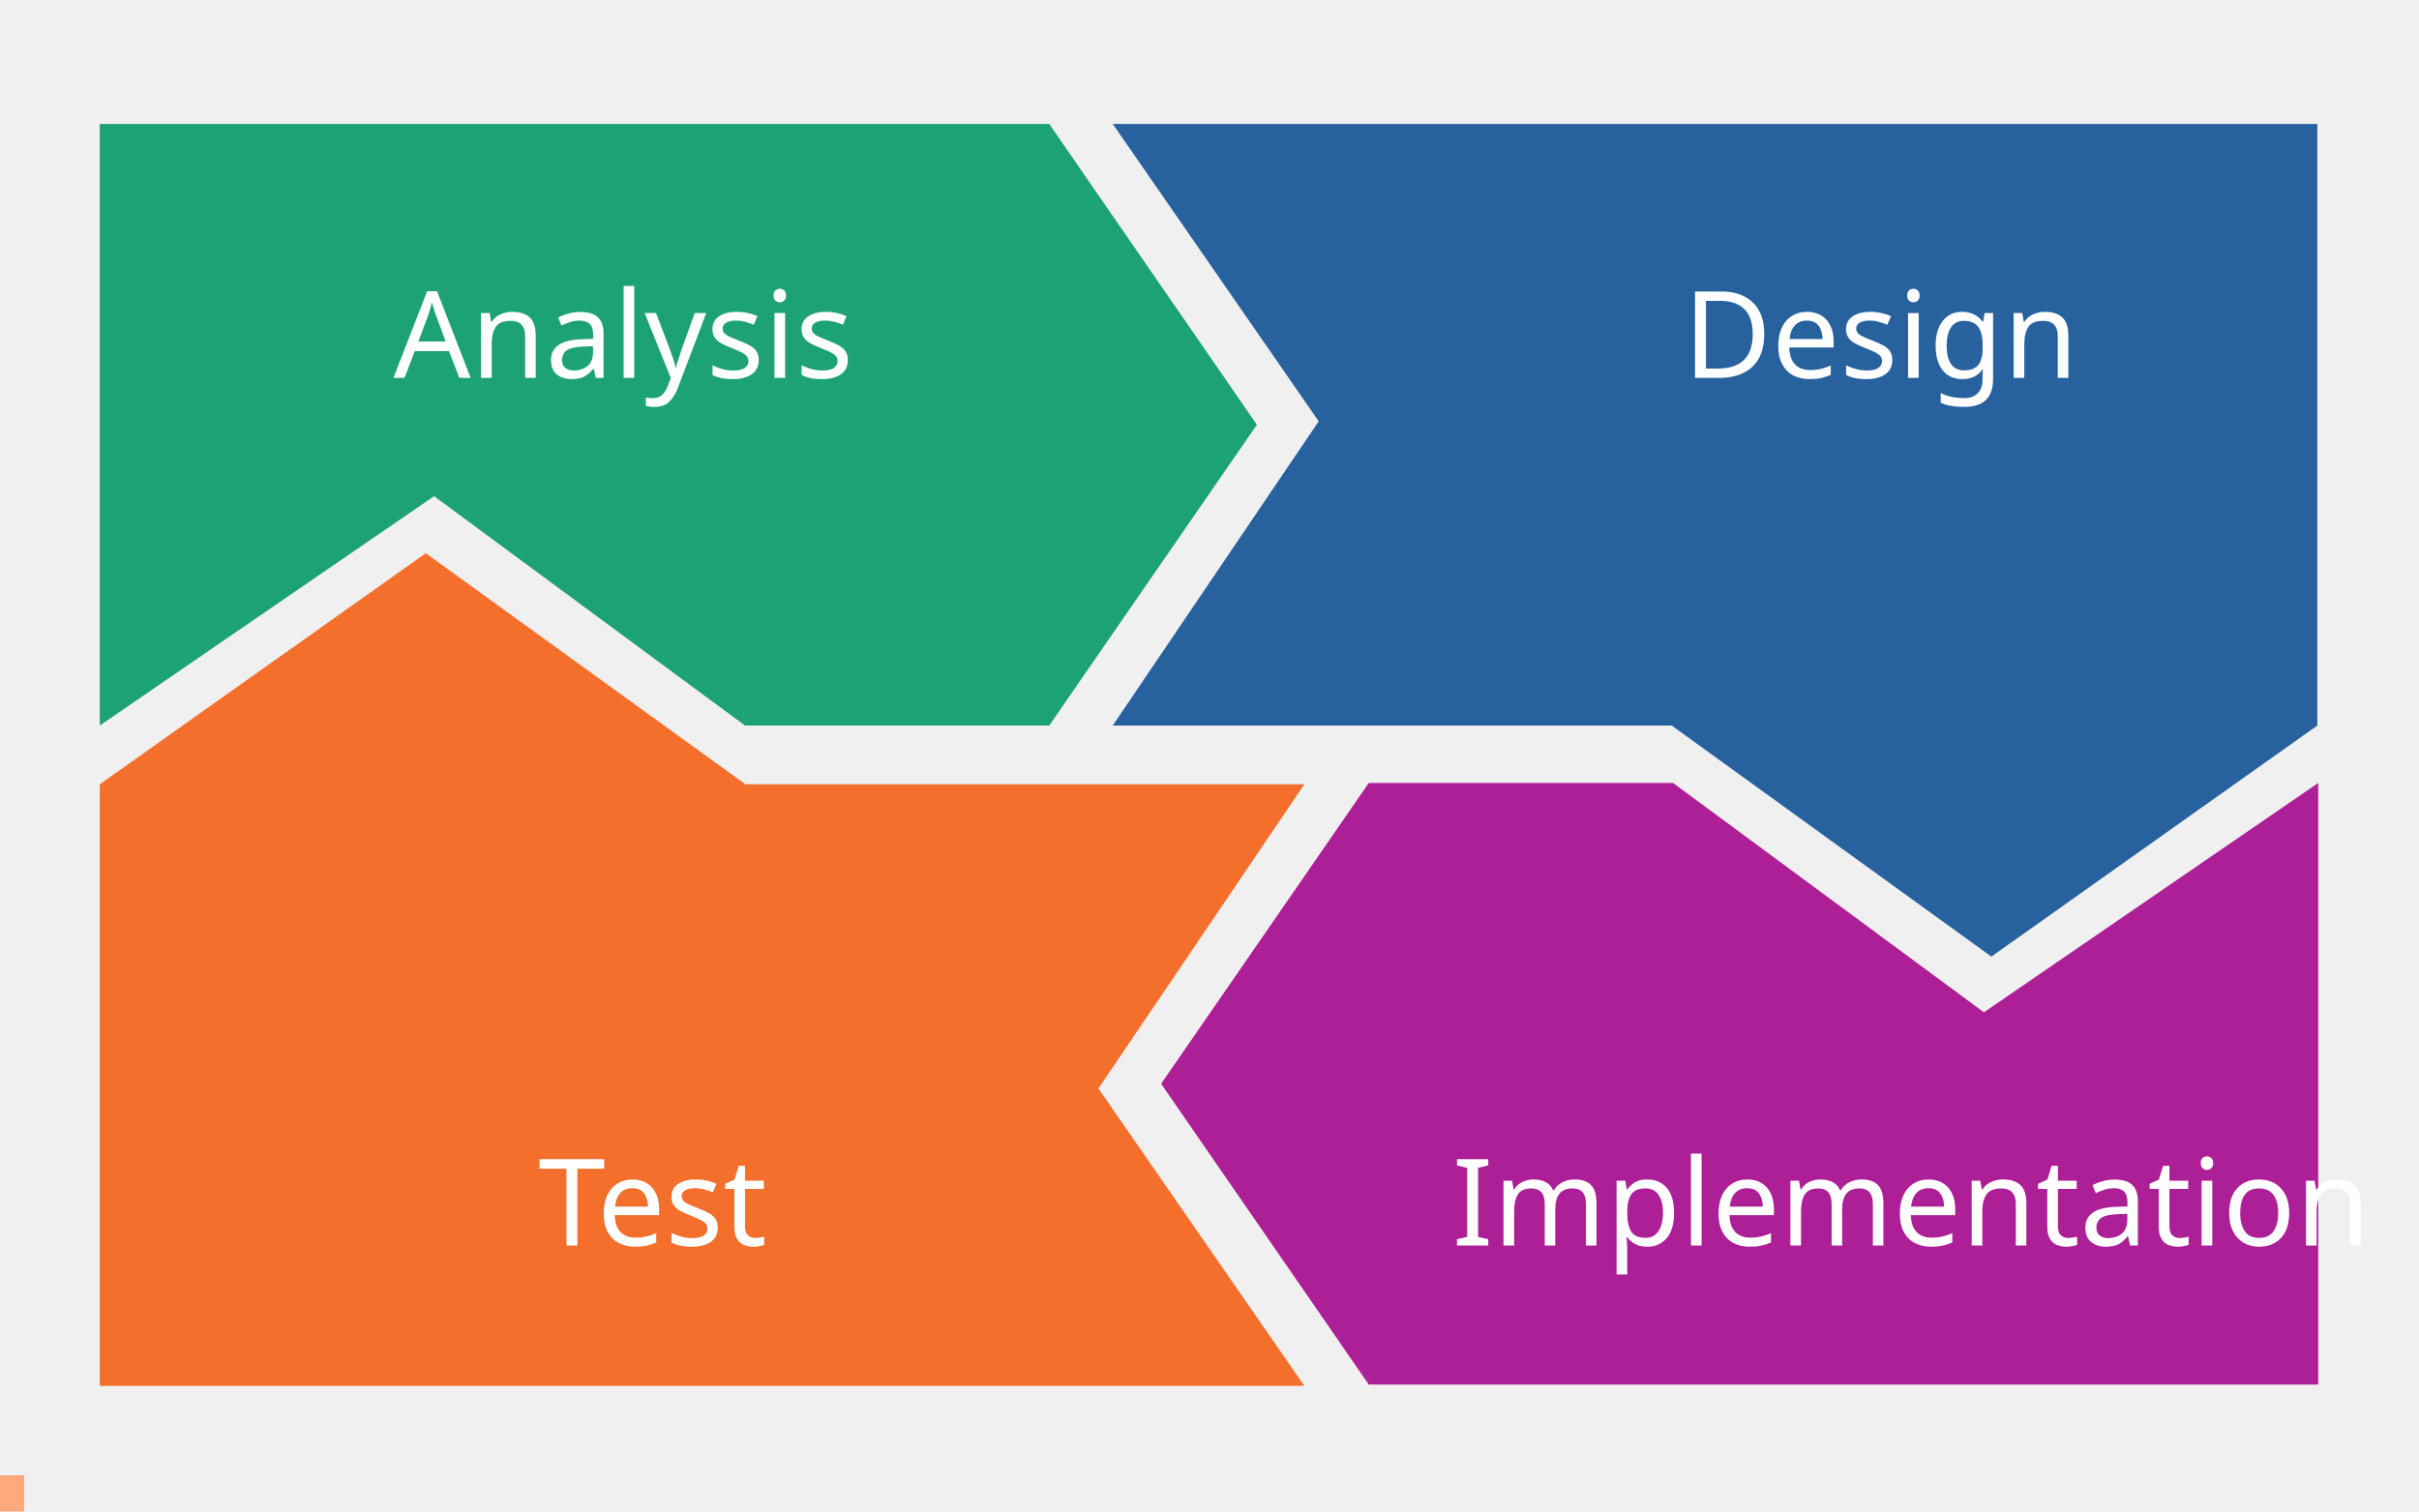
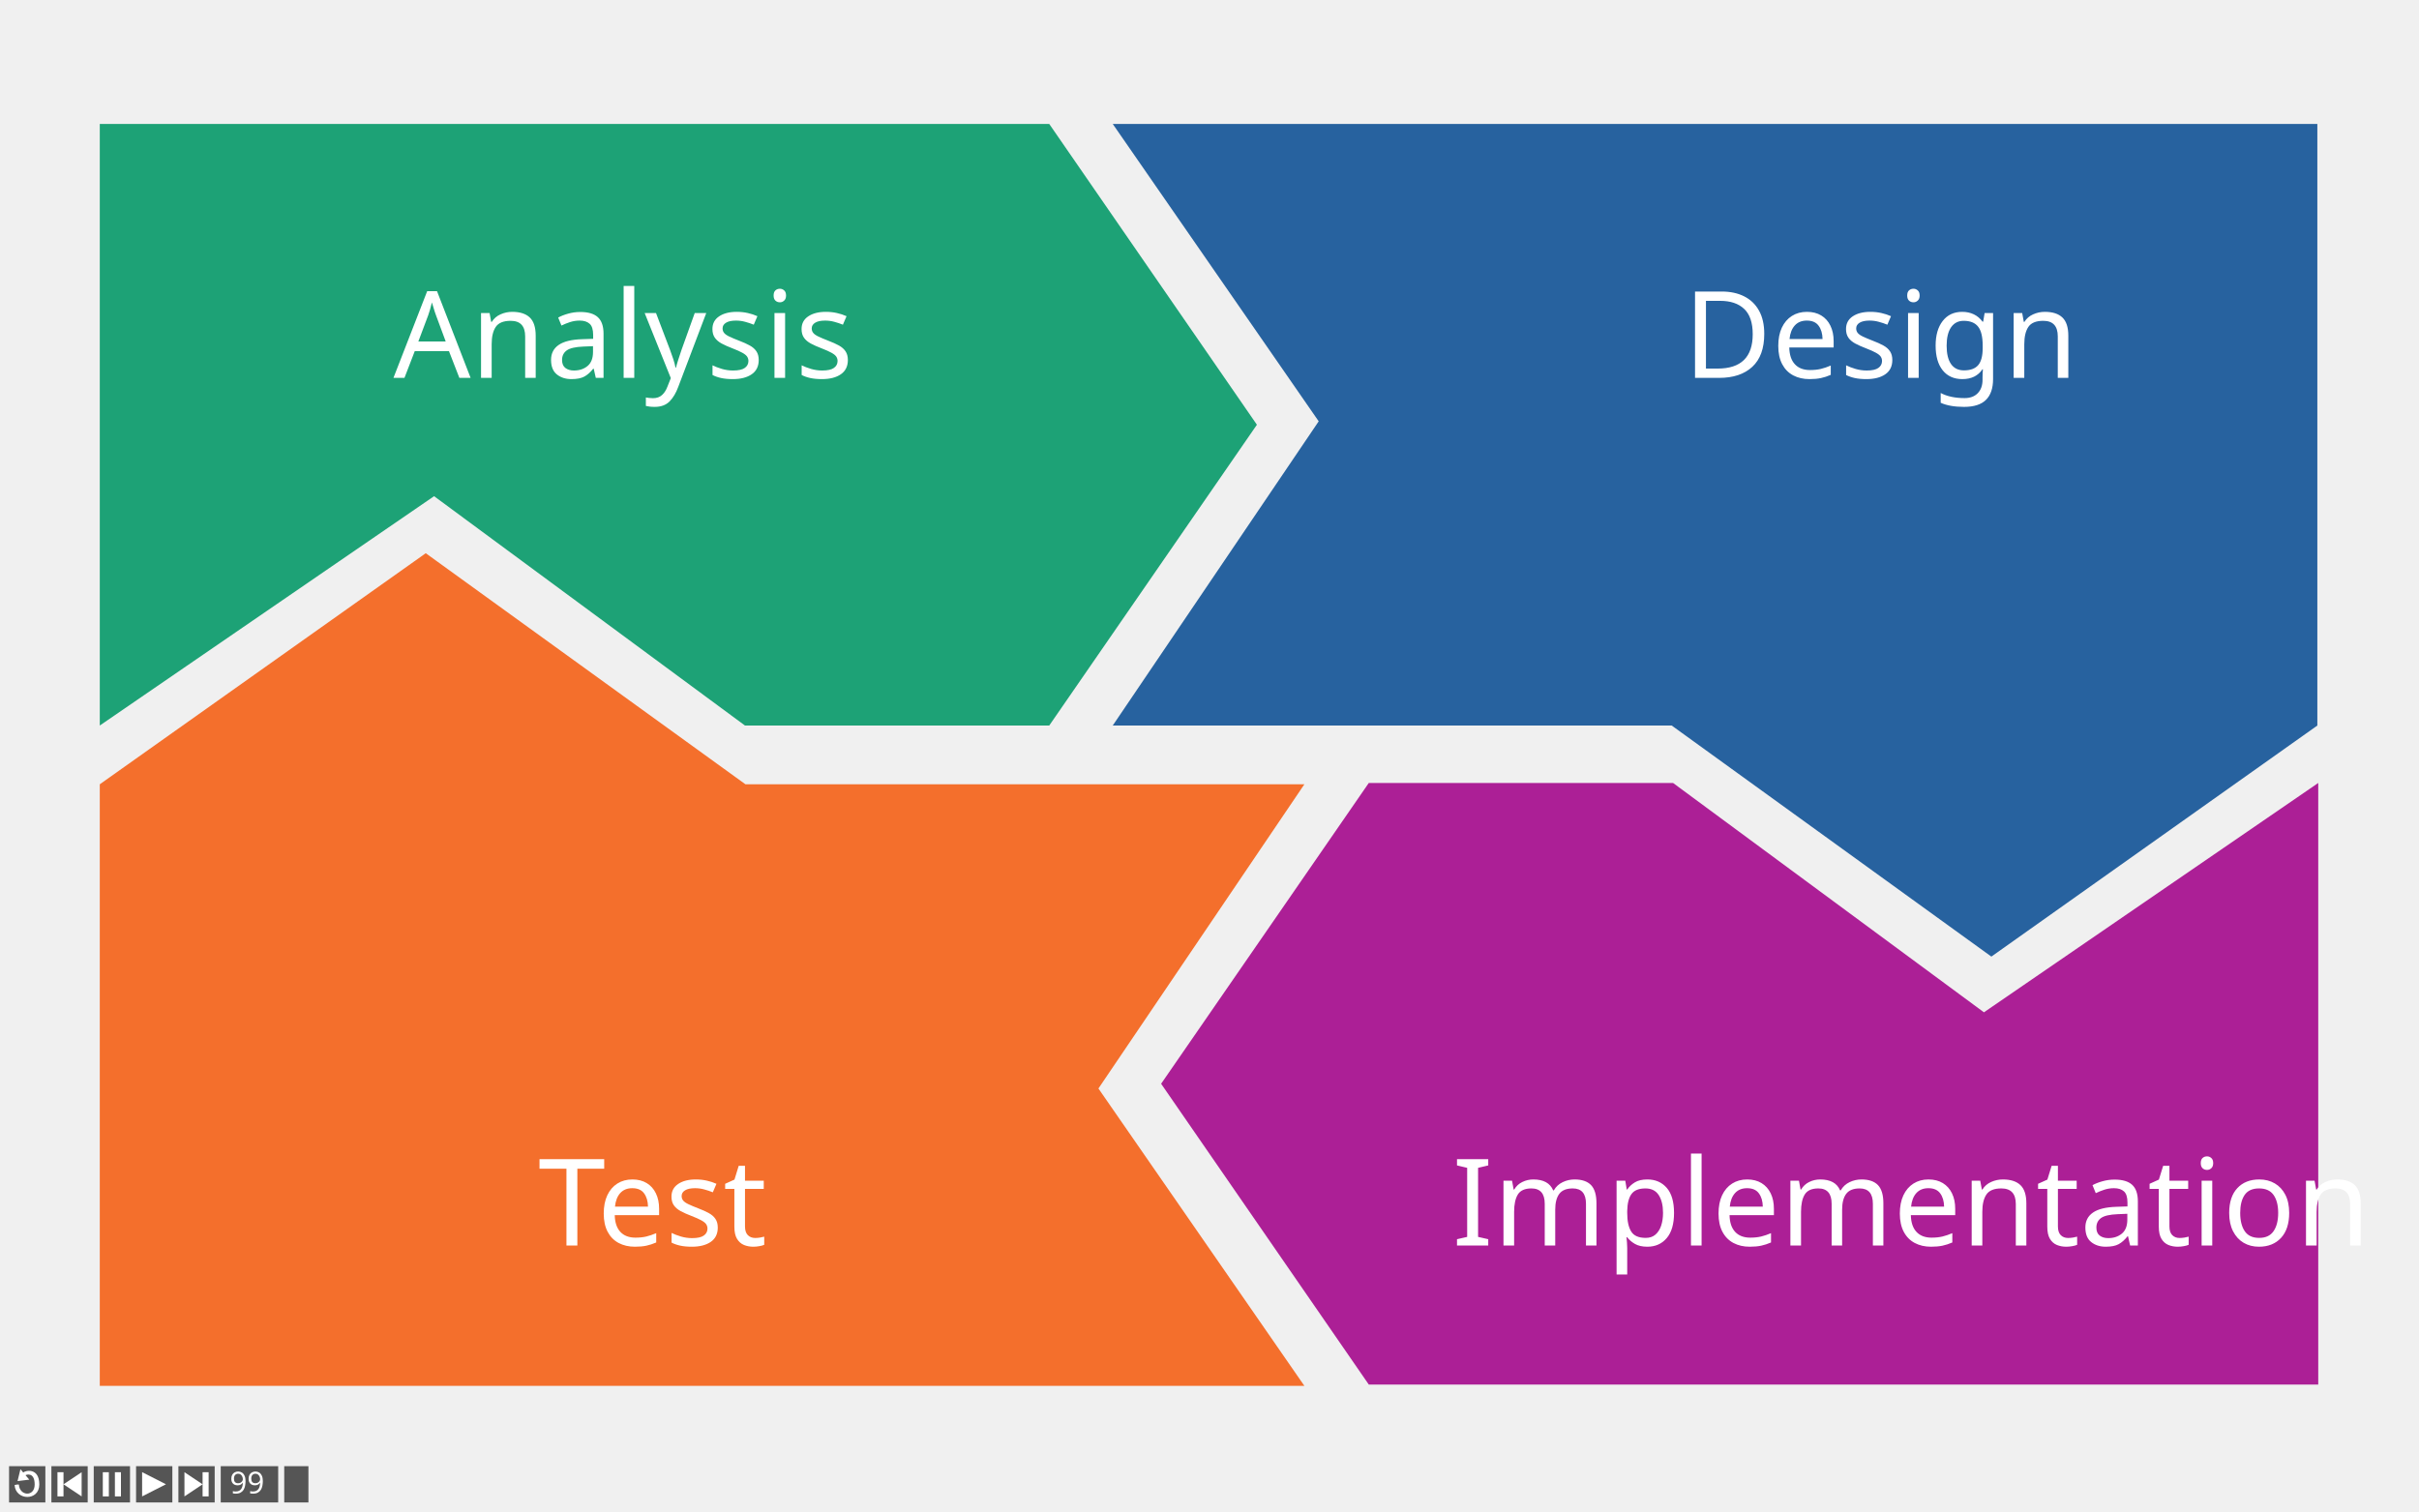
<svg xmlns="http://www.w3.org/2000/svg" width="800px" height="500px" viewBox="0 0 800 500" version="1.1">
  <defs />
  <g id="Page-1" stroke="none" stroke-width="1" fill="none" fill-rule="evenodd">
    <g id="frame-04" transform="translate(33, 183)">
      <polygon id="Rectangle" fill="#F46F2C" transform="translate(199.1905, 137.7173) rotate(180) translate(-199.1905, -137.7173) " points="1.13686838e-13 2.84217094e-14 398.381 2.84217094e-14 398.381 199 290.575 275.435 184.854 199 1.13686838e-13 199 68.113 98.369" />
      <text id="Test" font-family="SourceSansPro-Light, Source Sans Pro" font-size="40" font-weight="300" fill="#FFFFFF">
        <tspan x="145.02" y="229">Test</tspan>
      </text>
    </g>
    <g id="frame-03" transform="translate(384, 259)">
      <polygon id="Rectangle" fill="#AC1F96" transform="translate(191.3385, 99.5) scale(-1, 1) translate(-191.3385, -99.5) " points="0 0 110.559 75.866 213.371 0 314 0 382.677 99.5 314 199 0 199" />
      <text id="Implementation" font-family="SourceSansPro-Light, Source Sans Pro" font-size="40" font-weight="300" fill="#FFFFFF">
        <tspan x="96.26" y="153">Implementation</tspan>
      </text>
    </g>
    <g id="frame-02" transform="translate(368, 41)">
      <polygon id="Rectangle" fill="#27629F" points="5.68434189e-14 4.26325641e-14 398.381 4.26325641e-14 398.381 199 290.575 275.435 184.854 199 5.68434189e-14 199 68.113 98.369" />
      <text id="Design" font-family="SourceSansPro-Light, Source Sans Pro" font-size="40" font-weight="300" fill="#FFFFFF">
        <tspan x="188.7" y="84">Design</tspan>
      </text>
    </g>
    <g id="frame-01" transform="translate(33, 41)">
      <polygon id="Rectangle" fill="#1DA276" transform="translate(191.3385, 99.5) scale(-1, 1) rotate(180) translate(-191.3385, -99.5) " points="1.77635684e-14 2.84217094e-14 110.559 75.866 213.371 2.84217094e-14 314 2.84217094e-14 382.677 99.5 314 199 1.77635684e-14 199" />
      <text id="Analysis" font-family="SourceSansPro-Light, Source Sans Pro" font-size="40" font-weight="300" fill="#FFFFFF">
        <tspan x="97.12" y="84">Analysis</tspan>
      </text>
    </g>
-     <rect id="hg-loading" fill="#FFA97D" x="0" y="488" width="8" height="12" />
+     <g id="hg-controls" transform="translate(3, 484)">
+       <rect id="hg-loading" fill="#555555" x="91" y="1" width="8" height="12" />
+       <g id="hg-restart" transform="translate(0, 1)">
+         <rect id="bg" fill="#555555" x="0" y="0" width="12" height="12" />
+         <path d="M5.448,2.992 C5.456,2.985 5.465,2.978 5.473,2.972 C5.676,2.81 8.466,1.849 8.466,6.064 C8.466,10.279 3.44,9.886 3.239,6.064 C2.939,6.064 2.932,6.032 2.738,6.064 C2.272,6.141 1.829,6.231 1.829,6.231 C2.148,11.427 10,11.63 10,6.064 C10,0.498 5.555,1.324 4.686,2.094 L3.758,1 L2.802,4.936 L6.693,4.46 L5.448,2.992 Z" id="icon" fill="#FFFFFF" />
+       </g>
+       <g id="hg-prev" transform="translate(14, 1)">
+         <rect id="bg" fill="#555555" x="0" y="0" width="12" height="12" />
+         <path d="M4,6 L10,2 L10,10 L4,6 Z M2,2 L4,2 L4,10 L2,10 L2,2 Z" id="icon" fill="#FFFFFF" />
+       </g>
+       <g id="hg-next" transform="translate(62, 7) scale(-1, 1) translate(-62, -7) translate(56, 1)">
+         <rect id="bg" fill="#555555" x="0" y="0" width="12" height="12" />
+         <path d="M4,6 L10,2 L10,10 L4,6 Z M2,2 L4,2 L4,10 L2,10 L2,2 Z" id="icon" fill="#FFFFFF" />
+       </g>
+       <g id="hg-play" transform="translate(42, 1)">
+         <rect id="bg" fill="#555555" x="0" y="0" width="12" height="12" />
+         <polygon id="icon" fill="#FFFFFF" points="2 1.978 9.888 5.989 2 10" />
+       </g>
+       <g id="hg-pause" transform="translate(28, 1)">
+         <rect id="bg" fill="#555555" x="0" y="0" width="12" height="12" />
+         <path d="M3,2 L5,2 L5,10 L3,10 L3,2 Z M7,2 L9,2 L9,10 L7,10 L7,2 Z" id="icon" fill="#FFFFFF" />
+       </g>
+       <g id="hg-frame" transform="translate(70, 0)">
+         <rect id="bg" fill="#555555" x="0" y="1" width="19" height="12" />
+         <text id="text" font-family="SourceSansPro-Regular, Source Sans Pro" font-size="10" font-weight="normal" fill="#FFFFFF">
+           <tspan x="3" y="10">99</tspan>
+         </text>
+       </g>
+     </g>
  </g>
</svg>
